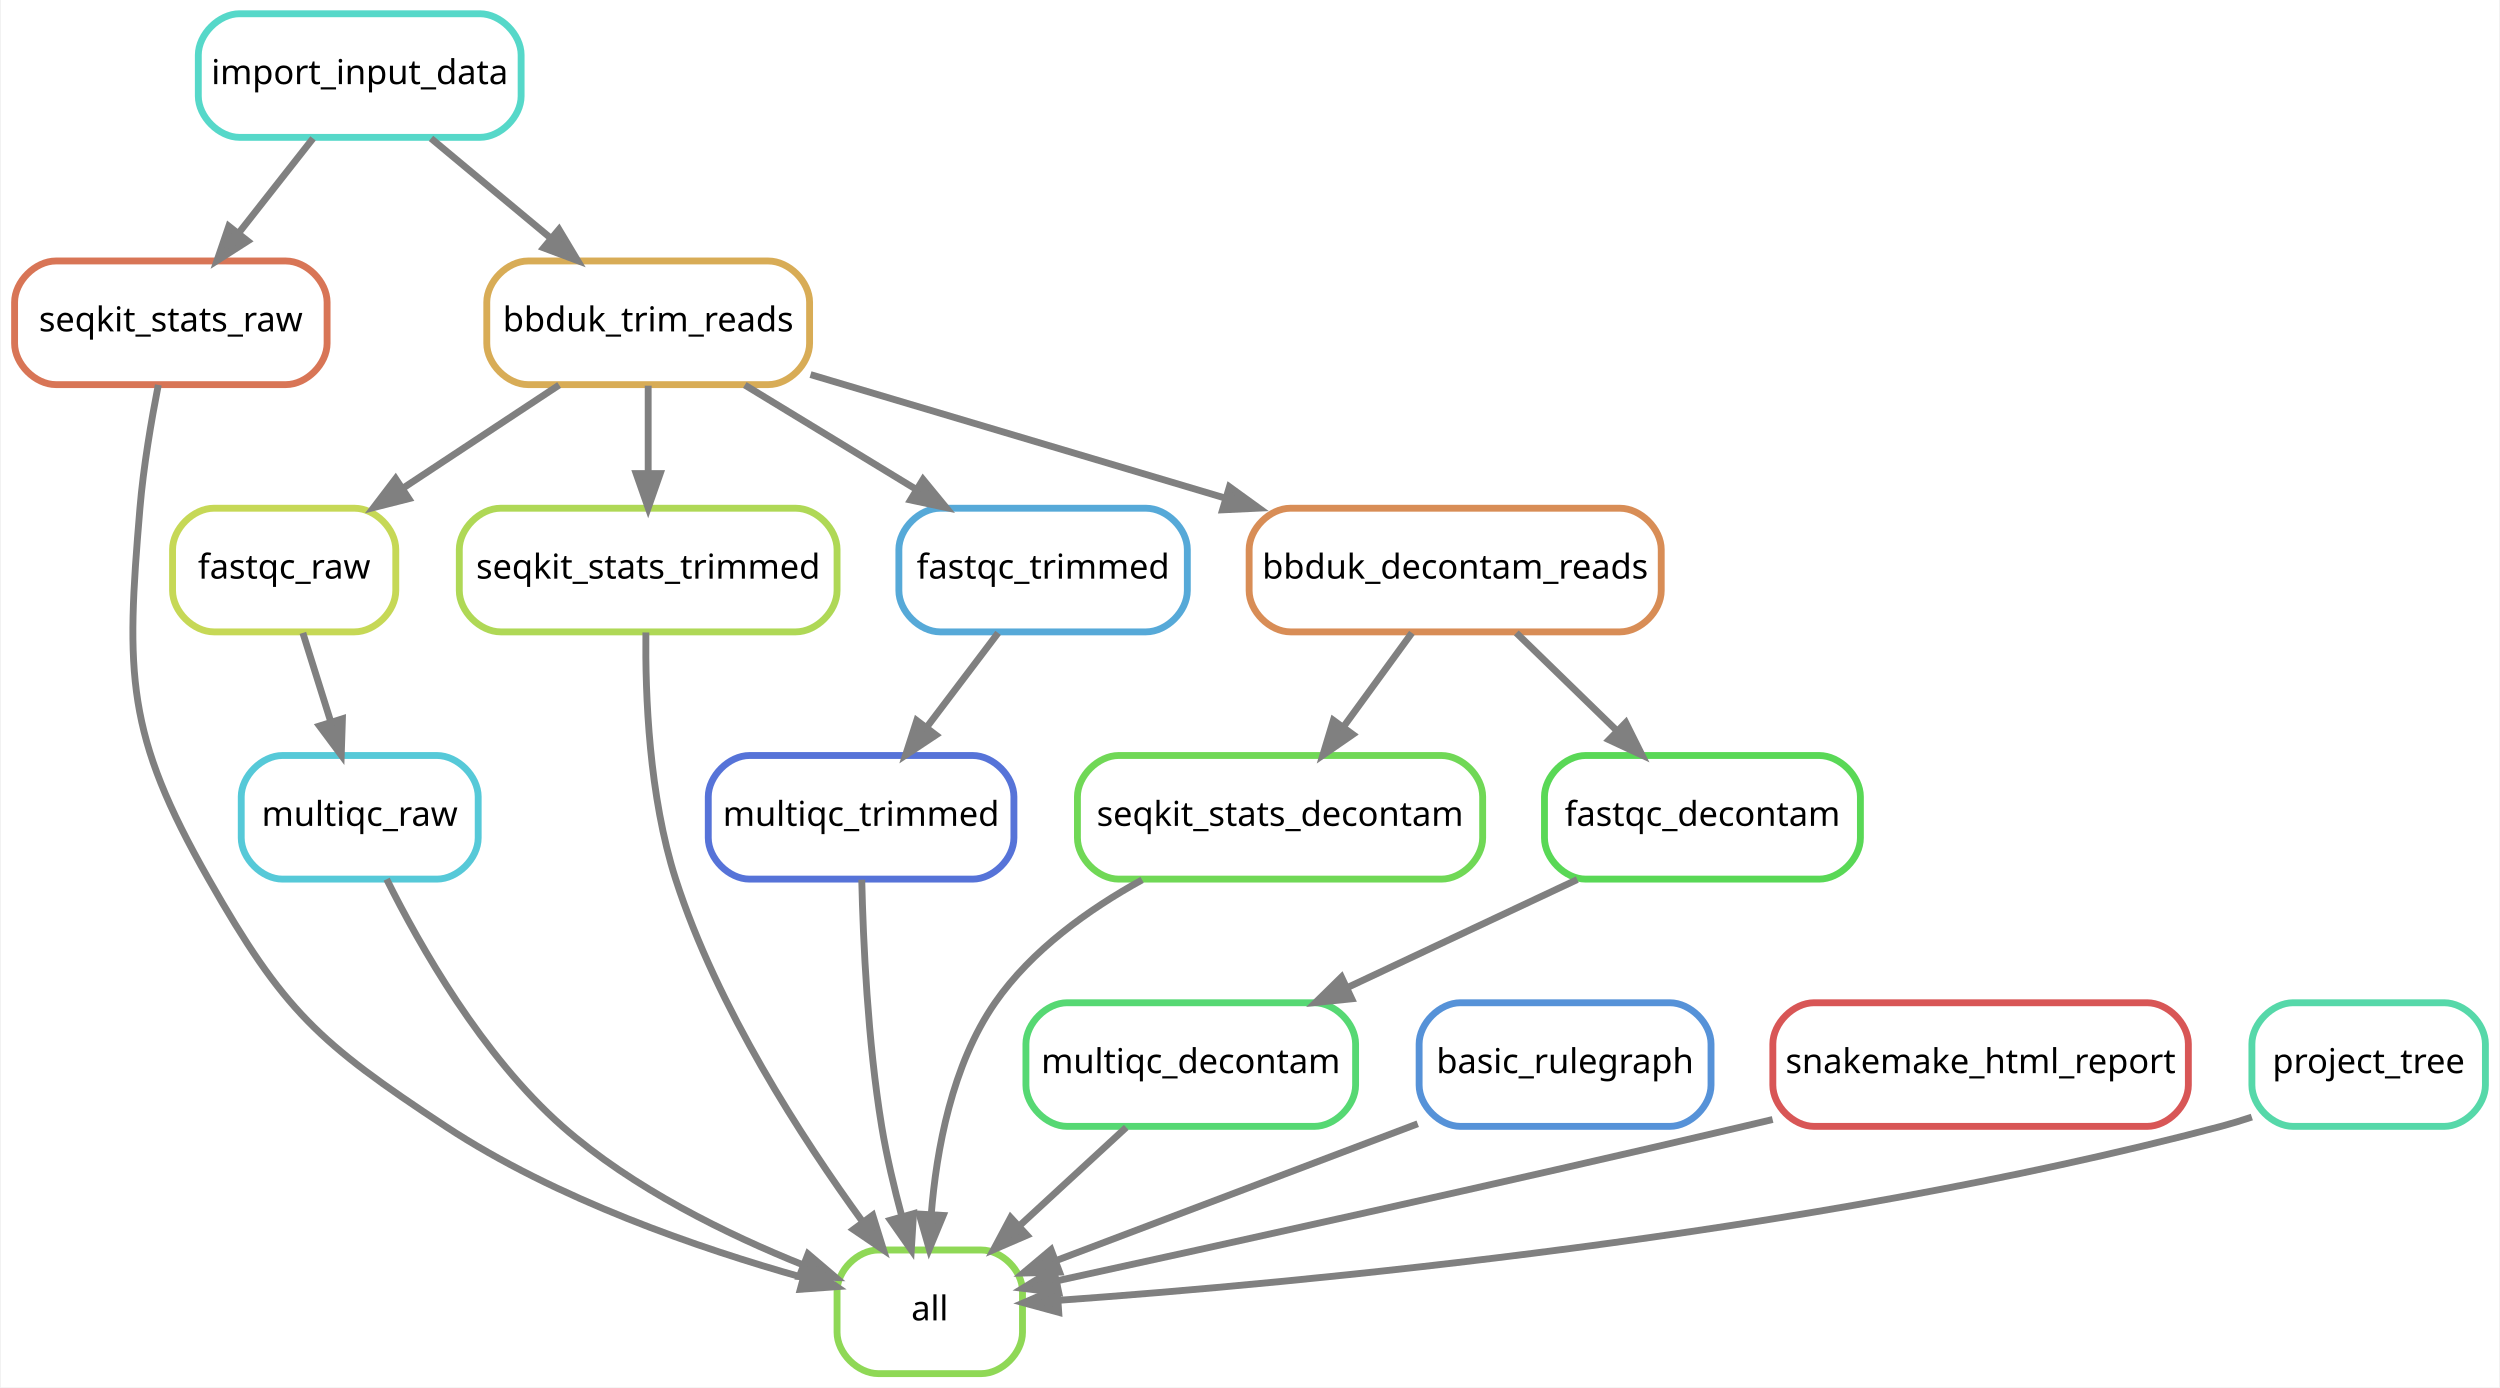
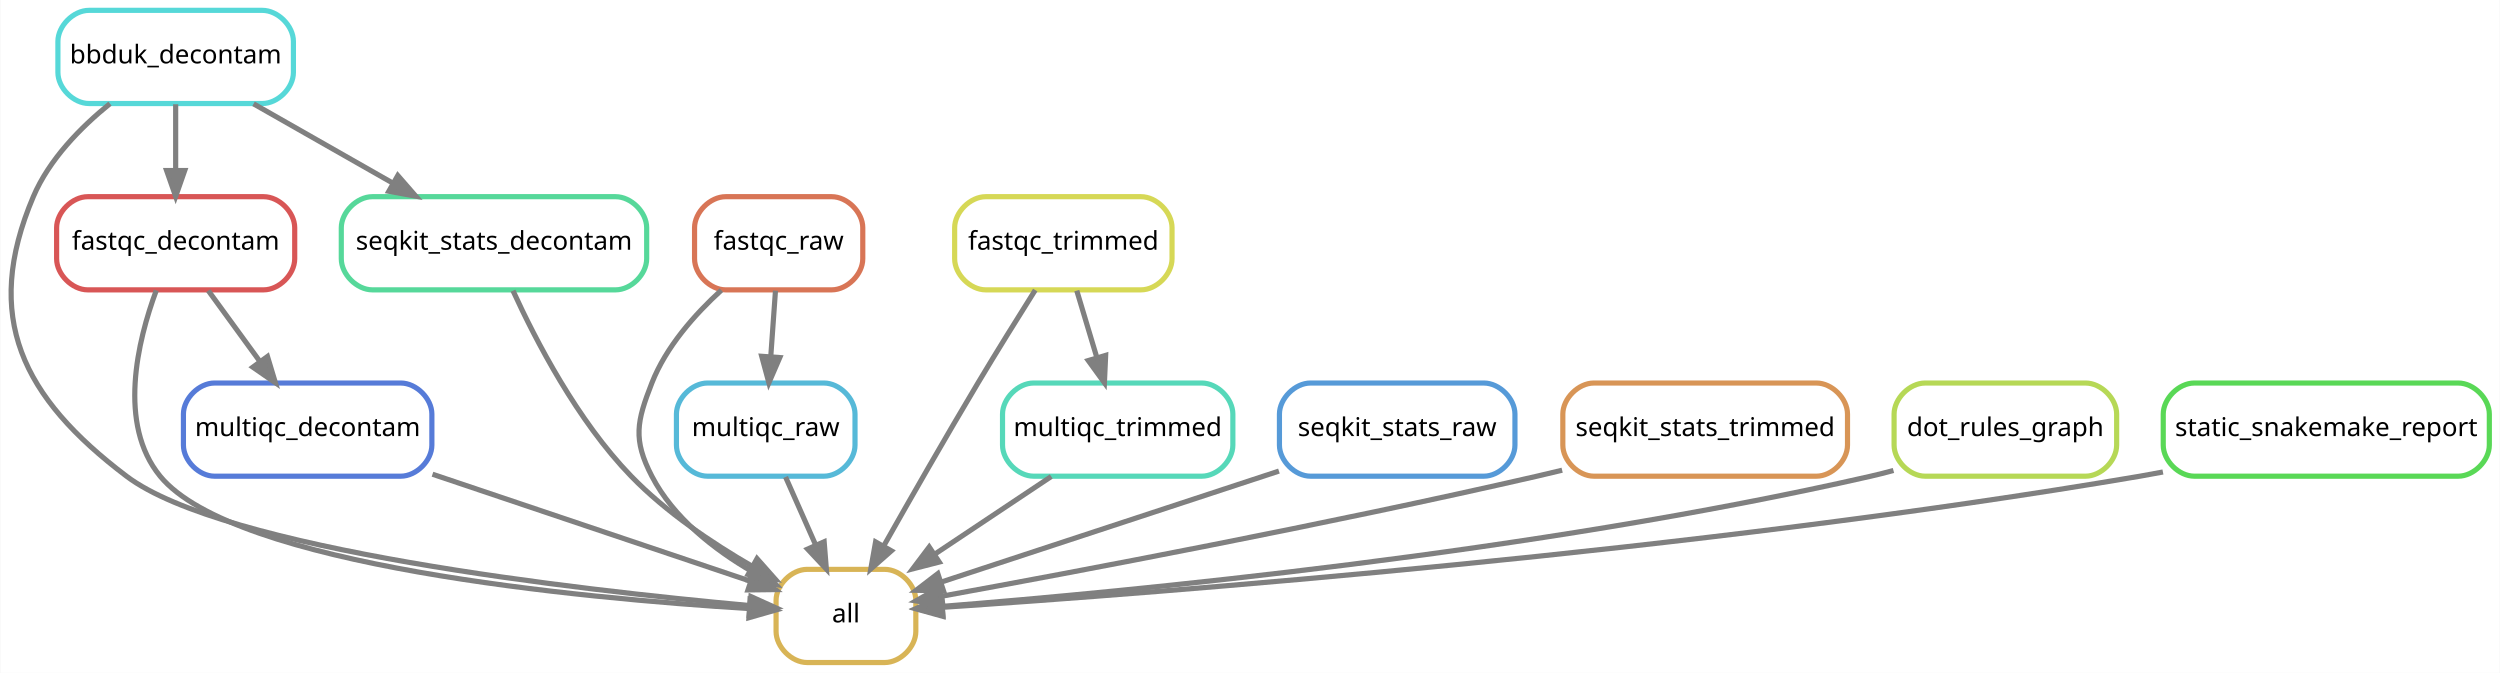
- <svg xmlns="http://www.w3.org/2000/svg" width="728pt" height="404pt" viewBox="0.00 0.00 727.50 404.00">
-   <g id="graph0" class="graph" transform="scale(1 1) rotate(0) translate(4 400)">
-     <polygon fill="white" stroke="none" points="-4,4 -4,-400 723.5,-400 723.5,4 -4,4" />
+ <svg xmlns="http://www.w3.org/2000/svg" width="966pt" height="260pt" viewBox="0.00 0.00 965.75 260.00">
+   <g id="graph0" class="graph" transform="scale(1 1) rotate(0) translate(4 256)">
+     <polygon fill="white" stroke="none" points="-4,4 -4,-256 961.75,-256 961.75,4 -4,4" />
    <g id="node1" class="node">
-       <path fill="none" stroke="#8fd856" stroke-width="2" d="M281.5,-36C281.5,-36 251.5,-36 251.5,-36 245.5,-36 239.5,-30 239.5,-24 239.5,-24 239.5,-12 239.5,-12 239.5,-6 245.5,0 251.5,0 251.5,0 281.5,0 281.5,0 287.5,0 293.5,-6 293.5,-12 293.5,-12 293.5,-24 293.5,-24 293.5,-30 287.5,-36 281.5,-36" />
-       <text text-anchor="middle" x="266.5" y="-15.5" font-family="sans" font-size="10.00">all</text>
+       <path fill="none" stroke="#d8b456" stroke-width="2" d="M337.75,-36C337.75,-36 307.75,-36 307.75,-36 301.75,-36 295.75,-30 295.75,-24 295.75,-24 295.75,-12 295.75,-12 295.75,-6 301.75,0 307.75,0 307.75,0 337.75,0 337.75,0 343.75,0 349.75,-6 349.75,-12 349.75,-12 349.75,-24 349.75,-24 349.75,-30 343.75,-36 337.75,-36" />
+       <text text-anchor="middle" x="322.75" y="-15.5" font-family="sans" font-size="10.00">all</text>
    </g>
    <g id="node2" class="node">
-       <path fill="none" stroke="#d87556" stroke-width="2" d="M79,-324C79,-324 12,-324 12,-324 6,-324 0,-318 0,-312 0,-312 0,-300 0,-300 0,-294 6,-288 12,-288 12,-288 79,-288 79,-288 85,-288 91,-294 91,-300 91,-300 91,-312 91,-312 91,-318 85,-324 79,-324" />
-       <text text-anchor="middle" x="45.5" y="-303.5" font-family="sans" font-size="10.00">seqkit_stats_raw</text>
+       <path fill="none" stroke="#56d8d8" stroke-width="2" d="M97.25,-252C97.25,-252 30.25,-252 30.25,-252 24.25,-252 18.25,-246 18.25,-240 18.25,-240 18.25,-228 18.25,-228 18.25,-222 24.25,-216 30.25,-216 30.25,-216 97.25,-216 97.25,-216 103.25,-216 109.25,-222 109.25,-228 109.25,-228 109.25,-240 109.25,-240 109.25,-246 103.25,-252 97.25,-252" />
+       <text text-anchor="middle" x="63.75" y="-231.5" font-family="sans" font-size="10.00">bbduk_decontam</text>
+     </g>
+     <g id="edge9" class="edge">
+       <path fill="none" stroke="grey" stroke-width="2" d="M38.37,-215.95C27.04,-206.79 14.87,-194.4 8.75,-180 -11.04,-133.44 4.4,-102.53 44.75,-72 82.22,-43.65 218.89,-28.08 285.6,-22.01" />
+       <polygon fill="grey" stroke="grey" stroke-width="2" points="286.03,-25.49 295.69,-21.12 285.42,-18.52 286.03,-25.49" />
+     </g>
+     <g id="node5" class="node">
+       <path fill="none" stroke="#d85656" stroke-width="2" d="M97.75,-180C97.75,-180 29.75,-180 29.75,-180 23.75,-180 17.75,-174 17.75,-168 17.75,-168 17.75,-156 17.75,-156 17.75,-150 23.75,-144 29.75,-144 29.75,-144 97.75,-144 97.75,-144 103.75,-144 109.75,-150 109.75,-156 109.75,-156 109.75,-168 109.75,-168 109.75,-174 103.75,-180 97.75,-180" />
+       <text text-anchor="middle" x="63.75" y="-159.5" font-family="sans" font-size="10.00">fastqc_decontam</text>
+     </g>
+     <g id="edge13" class="edge">
+       <path fill="none" stroke="grey" stroke-width="2" d="M63.75,-215.7C63.75,-207.98 63.75,-198.71 63.75,-190.11" />
+       <polygon fill="grey" stroke="grey" stroke-width="2" points="67.25,-190.1 63.75,-180.1 60.25,-190.1 67.25,-190.1" />
+     </g>
+     <g id="node10" class="node">
+       <path fill="none" stroke="#56d89a" stroke-width="2" d="M233.75,-180C233.75,-180 139.75,-180 139.75,-180 133.75,-180 127.75,-174 127.75,-168 127.75,-168 127.75,-156 127.75,-156 127.75,-150 133.75,-144 139.75,-144 139.75,-144 233.75,-144 233.75,-144 239.75,-144 245.75,-150 245.75,-156 245.75,-156 245.75,-168 245.75,-168 245.75,-174 239.75,-180 233.75,-180" />
+       <text text-anchor="middle" x="186.75" y="-159.5" font-family="sans" font-size="10.00">seqkit_stats_decontam</text>
+     </g>
+     <g id="edge16" class="edge">
+       <path fill="none" stroke="grey" stroke-width="2" d="M93.84,-215.88C110.07,-206.64 130.29,-195.13 147.72,-185.21" />
+       <polygon fill="grey" stroke="grey" stroke-width="2" points="149.59,-188.18 156.55,-180.19 146.12,-182.09 149.59,-188.18" />
+     </g>
+     <g id="node3" class="node">
+       <path fill="none" stroke="#d87556" stroke-width="2" d="M317.25,-180C317.25,-180 276.25,-180 276.25,-180 270.25,-180 264.25,-174 264.25,-168 264.25,-168 264.25,-156 264.25,-156 264.25,-150 270.25,-144 276.25,-144 276.25,-144 317.25,-144 317.25,-144 323.25,-144 329.25,-150 329.25,-156 329.25,-156 329.25,-168 329.25,-168 329.25,-174 323.25,-180 317.25,-180" />
+       <text text-anchor="middle" x="296.75" y="-159.5" font-family="sans" font-size="10.00">fastqc_raw</text>
+     </g>
+     <g id="edge2" class="edge">
+       <path fill="none" stroke="grey" stroke-width="2" d="M274.6,-143.87C264.34,-134.52 253.23,-122 247.75,-108 241.92,-93.1 240.39,-86.21 247.75,-72 256.07,-55.94 271.75,-43.7 286.62,-35.06" />
+       <polygon fill="grey" stroke="grey" stroke-width="2" points="288.58,-37.98 295.71,-30.14 285.25,-31.82 288.58,-37.98" />
+     </g>
+     <g id="node7" class="node">
+       <path fill="none" stroke="#56b9d8" stroke-width="2" d="M314.25,-108C314.25,-108 269.25,-108 269.25,-108 263.25,-108 257.25,-102 257.25,-96 257.25,-96 257.25,-84 257.25,-84 257.25,-78 263.25,-72 269.25,-72 269.25,-72 314.25,-72 314.25,-72 320.25,-72 326.25,-78 326.25,-84 326.25,-84 326.25,-96 326.25,-96 326.25,-102 320.25,-108 314.25,-108" />
+       <text text-anchor="middle" x="291.75" y="-87.5" font-family="sans" font-size="10.00">multiqc_raw</text>
+     </g>
+     <g id="edge14" class="edge">
+       <path fill="none" stroke="grey" stroke-width="2" d="M295.52,-143.7C294.97,-135.98 294.3,-126.71 293.69,-118.11" />
+       <polygon fill="grey" stroke="grey" stroke-width="2" points="297.18,-117.83 292.97,-108.1 290.2,-118.33 297.18,-117.83" />
+     </g>
+     <g id="node4" class="node">
+       <path fill="none" stroke="#d6d856" stroke-width="2" d="M436.75,-180C436.75,-180 376.75,-180 376.75,-180 370.75,-180 364.75,-174 364.75,-168 364.75,-168 364.75,-156 364.75,-156 364.75,-150 370.75,-144 376.75,-144 376.75,-144 436.75,-144 436.75,-144 442.75,-144 448.75,-150 448.75,-156 448.75,-156 448.75,-168 448.75,-168 448.75,-174 442.75,-180 436.75,-180" />
+       <text text-anchor="middle" x="406.75" y="-159.5" font-family="sans" font-size="10.00">fastqc_trimmed</text>
+     </g>
+     <g id="edge3" class="edge">
+       <path fill="none" stroke="grey" stroke-width="2" d="M395.89,-143.91C389.38,-133.57 380.98,-120.1 373.75,-108 361.27,-87.1 347.57,-63.15 337.52,-45.36" />
+       <polygon fill="grey" stroke="grey" stroke-width="2" points="340.3,-43.16 332.35,-36.17 334.2,-46.6 340.3,-43.16" />
+     </g>
+     <g id="node9" class="node">
+       <path fill="none" stroke="#56d8b9" stroke-width="2" d="M460.25,-108C460.25,-108 395.25,-108 395.25,-108 389.25,-108 383.25,-102 383.25,-96 383.25,-96 383.25,-84 383.25,-84 383.25,-78 389.25,-72 395.25,-72 395.25,-72 460.25,-72 460.25,-72 466.25,-72 472.25,-78 472.25,-84 472.25,-84 472.25,-96 472.25,-96 472.25,-102 466.25,-108 460.25,-108" />
+       <text text-anchor="middle" x="427.75" y="-87.5" font-family="sans" font-size="10.00">multiqc_trimmed</text>
+     </g>
+     <g id="edge15" class="edge">
+       <path fill="none" stroke="grey" stroke-width="2" d="M411.94,-143.7C414.28,-135.9 417.1,-126.51 419.7,-117.83" />
+       <polygon fill="grey" stroke="grey" stroke-width="2" points="423.1,-118.69 422.62,-108.1 416.39,-116.68 423.1,-118.69" />
    </g>
    <g id="edge1" class="edge">
-       <path fill="none" stroke="grey" stroke-width="2" d="M41.85,-287.91C39.82,-277.57 37.52,-264.09 36.5,-252 32.4,-203.36 32.35,-186.42 56.5,-144 78.43,-105.48 88.5,-96.4 125.5,-72 157.72,-50.75 199.66,-36.38 229.4,-28.03" />
-       <polygon fill="grey" stroke="grey" stroke-width="2" points="230.64,-31.32 239.37,-25.32 228.8,-24.56 230.64,-31.32" />
+       <path fill="none" stroke="grey" stroke-width="2" d="M56.27,-143.81C49,-124.16 41.26,-92.12 57.75,-72 86.13,-37.39 219.4,-24.93 285.45,-20.83" />
+       <polygon fill="grey" stroke="grey" stroke-width="2" points="285.68,-24.32 295.45,-20.24 285.26,-17.33 285.68,-24.32" />
    </g>
-     <g id="node3" class="node">
-       <path fill="none" stroke="#56d8c9" stroke-width="2" d="M135.5,-396C135.5,-396 65.5,-396 65.5,-396 59.5,-396 53.5,-390 53.5,-384 53.5,-384 53.5,-372 53.5,-372 53.5,-366 59.5,-360 65.5,-360 65.5,-360 135.5,-360 135.5,-360 141.5,-360 147.5,-366 147.5,-372 147.5,-372 147.5,-384 147.5,-384 147.5,-390 141.5,-396 135.5,-396" />
-       <text text-anchor="middle" x="100.5" y="-375.5" font-family="sans" font-size="10.00">import_input_data</text>
+     <g id="node11" class="node">
+       <path fill="none" stroke="#567bd8" stroke-width="2" d="M150.75,-108C150.75,-108 78.75,-108 78.75,-108 72.75,-108 66.75,-102 66.75,-96 66.75,-96 66.75,-84 66.75,-84 66.75,-78 72.75,-72 78.75,-72 78.75,-72 150.75,-72 150.75,-72 156.75,-72 162.75,-78 162.75,-84 162.75,-84 162.75,-96 162.75,-96 162.75,-102 156.75,-108 150.75,-108" />
+       <text text-anchor="middle" x="114.75" y="-87.5" font-family="sans" font-size="10.00">multiqc_decontam</text>
+     </g>
+     <g id="edge17" class="edge">
+       <path fill="none" stroke="grey" stroke-width="2" d="M76.36,-143.7C82.35,-135.47 89.63,-125.48 96.23,-116.42" />
+       <polygon fill="grey" stroke="grey" stroke-width="2" points="99.23,-118.25 102.29,-108.1 93.57,-114.13 99.23,-118.25" />
+     </g>
+     <g id="node6" class="node">
+       <path fill="none" stroke="#569ad8" stroke-width="2" d="M569.25,-108C569.25,-108 502.25,-108 502.25,-108 496.25,-108 490.25,-102 490.25,-96 490.25,-96 490.25,-84 490.25,-84 490.25,-78 496.25,-72 502.25,-72 502.25,-72 569.25,-72 569.25,-72 575.25,-72 581.25,-78 581.25,-84 581.25,-84 581.25,-96 581.25,-96 581.25,-102 575.25,-108 569.25,-108" />
+       <text text-anchor="middle" x="535.75" y="-87.5" font-family="sans" font-size="10.00">seqkit_stats_raw</text>
+     </g>
+     <g id="edge11" class="edge">
+       <path fill="none" stroke="grey" stroke-width="2" d="M490.06,-73.98C451.06,-61.17 395.71,-42.98 359.52,-31.08" />
+       <polygon fill="grey" stroke="grey" stroke-width="2" points="360.45,-27.7 349.85,-27.91 358.26,-34.35 360.45,-27.7" />
    </g>
    <g id="edge10" class="edge">
-       <path fill="none" stroke="grey" stroke-width="2" d="M86.9,-359.7C80.38,-351.39 72.43,-341.28 65.25,-332.14" />
-       <polygon fill="grey" stroke="grey" stroke-width="2" points="67.87,-329.81 58.94,-324.1 62.37,-334.13 67.87,-329.81" />
+       <path fill="none" stroke="grey" stroke-width="2" d="M299.41,-71.7C302.94,-63.73 307.21,-54.1 311.12,-45.26" />
+       <polygon fill="grey" stroke="grey" stroke-width="2" points="314.33,-46.67 315.18,-36.1 307.93,-43.83 314.33,-46.67" />
    </g>
-     <g id="node6" class="node">
-       <path fill="none" stroke="#d8ac56" stroke-width="2" d="M219.5,-324C219.5,-324 149.5,-324 149.5,-324 143.5,-324 137.5,-318 137.5,-312 137.5,-312 137.5,-300 137.5,-300 137.5,-294 143.5,-288 149.5,-288 149.5,-288 219.5,-288 219.5,-288 225.5,-288 231.5,-294 231.5,-300 231.5,-300 231.5,-312 231.5,-312 231.5,-318 225.5,-324 219.5,-324" />
-       <text text-anchor="middle" x="184.5" y="-303.5" font-family="sans" font-size="10.00">bbduk_trim_reads</text>
+     <g id="node8" class="node">
+       <path fill="none" stroke="#d89556" stroke-width="2" d="M697.75,-108C697.75,-108 611.75,-108 611.75,-108 605.75,-108 599.75,-102 599.75,-96 599.75,-96 599.75,-84 599.75,-84 599.75,-78 605.75,-72 611.75,-72 611.75,-72 697.75,-72 697.75,-72 703.75,-72 709.75,-78 709.75,-84 709.75,-84 709.75,-96 709.75,-96 709.75,-102 703.75,-108 697.75,-108" />
+       <text text-anchor="middle" x="654.75" y="-87.5" font-family="sans" font-size="10.00">seqkit_stats_trimmed</text>
    </g>
-     <g id="edge13" class="edge">
-       <path fill="none" stroke="grey" stroke-width="2" d="M121.26,-359.7C131.74,-350.97 144.61,-340.24 156,-330.75" />
-       <polygon fill="grey" stroke="grey" stroke-width="2" points="158.53,-333.19 163.97,-324.1 154.05,-327.82 158.53,-333.19" />
+     <g id="edge4" class="edge">
+       <path fill="none" stroke="grey" stroke-width="2" d="M599.49,-74.31C596.2,-73.51 592.94,-72.73 589.75,-72 508.1,-53.24 411.49,-35.04 359.8,-25.63" />
+       <polygon fill="grey" stroke="grey" stroke-width="2" points="360.24,-22.15 349.77,-23.81 358.99,-29.04 360.24,-22.15" />
    </g>
-     <g id="node4" class="node">
-       <path fill="none" stroke="#56c9d8" stroke-width="2" d="M123,-180C123,-180 78,-180 78,-180 72,-180 66,-174 66,-168 66,-168 66,-156 66,-156 66,-150 72,-144 78,-144 78,-144 123,-144 123,-144 129,-144 135,-150 135,-156 135,-156 135,-168 135,-168 135,-174 129,-180 123,-180" />
-       <text text-anchor="middle" x="100.5" y="-159.5" font-family="sans" font-size="10.00">multiqc_raw</text>
+     <g id="edge8" class="edge">
+       <path fill="none" stroke="grey" stroke-width="2" d="M402.07,-71.88C388.46,-62.81 371.58,-51.55 356.89,-41.76" />
+       <polygon fill="grey" stroke="grey" stroke-width="2" points="358.8,-38.82 348.54,-36.19 354.92,-44.65 358.8,-38.82" />
+     </g>
+     <g id="edge7" class="edge">
+       <path fill="none" stroke="grey" stroke-width="2" d="M194.09,-143.68C202.86,-124.49 218.97,-93.44 239.75,-72 253.18,-58.15 270.9,-46.21 286.52,-37.19" />
+       <polygon fill="grey" stroke="grey" stroke-width="2" points="288.39,-40.15 295.42,-32.22 284.98,-34.04 288.39,-40.15" />
+     </g>
+     <g id="edge12" class="edge">
+       <path fill="none" stroke="grey" stroke-width="2" d="M162.99,-72.76C200.46,-60.16 251.63,-42.93 285.87,-31.41" />
+       <polygon fill="grey" stroke="grey" stroke-width="2" points="287.12,-34.69 295.48,-28.18 284.89,-28.05 287.12,-34.69" />
+     </g>
+     <g id="node12" class="node">
+       <path fill="none" stroke="#b6d856" stroke-width="2" d="M801.75,-108C801.75,-108 739.75,-108 739.75,-108 733.75,-108 727.75,-102 727.75,-96 727.75,-96 727.75,-84 727.75,-84 727.75,-78 733.75,-72 739.75,-72 739.75,-72 801.75,-72 801.75,-72 807.75,-72 813.75,-78 813.75,-84 813.75,-84 813.75,-96 813.75,-96 813.75,-102 807.75,-108 801.75,-108" />
+       <text text-anchor="middle" x="770.75" y="-87.5" font-family="sans" font-size="10.00">dot_rules_graph</text>
+     </g>
+     <g id="edge5" class="edge">
+       <path fill="none" stroke="grey" stroke-width="2" d="M727.51,-74.21C724.56,-73.4 721.62,-72.66 718.75,-72 588.82,-42.33 430.86,-27.34 360.13,-21.71" />
+       <polygon fill="grey" stroke="grey" stroke-width="2" points="360.19,-18.2 349.94,-20.92 359.64,-25.18 360.19,-18.2" />
+     </g>
+     <g id="node13" class="node">
+       <path fill="none" stroke="#59d856" stroke-width="2" d="M945.75,-108C945.75,-108 843.75,-108 843.75,-108 837.75,-108 831.75,-102 831.75,-96 831.75,-96 831.75,-84 831.75,-84 831.75,-78 837.75,-72 843.75,-72 843.75,-72 945.75,-72 945.75,-72 951.75,-72 957.75,-78 957.75,-84 957.75,-84 957.75,-96 957.75,-96 957.75,-102 951.75,-108 945.75,-108" />
+       <text text-anchor="middle" x="894.75" y="-87.5" font-family="sans" font-size="10.00">static_snakemake_report</text>
    </g>
    <g id="edge6" class="edge">
-       <path fill="none" stroke="grey" stroke-width="2" d="M108.34,-143.98C118.03,-124.49 136.14,-92.6 159.5,-72 179.95,-53.97 207.64,-40.47 229.72,-31.61" />
-       <polygon fill="grey" stroke="grey" stroke-width="2" points="231.05,-34.85 239.11,-27.99 228.52,-28.32 231.05,-34.85" />
-     </g>
-     <g id="node5" class="node">
-       <path fill="none" stroke="#c6d856" stroke-width="2" d="M99,-252C99,-252 58,-252 58,-252 52,-252 46,-246 46,-240 46,-240 46,-228 46,-228 46,-222 52,-216 58,-216 58,-216 99,-216 99,-216 105,-216 111,-222 111,-228 111,-228 111,-240 111,-240 111,-246 105,-252 99,-252" />
-       <text text-anchor="middle" x="78.5" y="-231.5" font-family="sans" font-size="10.00">fastqc_raw</text>
-     </g>
-     <g id="edge11" class="edge">
-       <path fill="none" stroke="grey" stroke-width="2" d="M83.94,-215.7C86.39,-207.9 89.34,-198.51 92.07,-189.83" />
-       <polygon fill="grey" stroke="grey" stroke-width="2" points="95.46,-190.69 95.12,-180.1 88.79,-188.59 95.46,-190.69" />
-     </g>
-     <g id="edge12" class="edge">
-       <path fill="none" stroke="grey" stroke-width="2" d="M158.57,-287.88C144.84,-278.81 127.79,-267.55 112.96,-257.76" />
-       <polygon fill="grey" stroke="grey" stroke-width="2" points="114.8,-254.78 104.53,-252.19 110.95,-260.62 114.8,-254.78" />
-     </g>
-     <g id="node7" class="node">
-       <path fill="none" stroke="#afd856" stroke-width="2" d="M227.5,-252C227.5,-252 141.5,-252 141.5,-252 135.5,-252 129.5,-246 129.5,-240 129.5,-240 129.5,-228 129.5,-228 129.5,-222 135.5,-216 141.5,-216 141.5,-216 227.5,-216 227.5,-216 233.5,-216 239.5,-222 239.5,-228 239.5,-228 239.5,-240 239.5,-240 239.5,-246 233.5,-252 227.5,-252" />
-       <text text-anchor="middle" x="184.5" y="-231.5" font-family="sans" font-size="10.00">seqkit_stats_trimmed</text>
-     </g>
-     <g id="edge14" class="edge">
-       <path fill="none" stroke="grey" stroke-width="2" d="M184.5,-287.7C184.5,-279.98 184.5,-270.71 184.5,-262.11" />
-       <polygon fill="grey" stroke="grey" stroke-width="2" points="188,-262.1 184.5,-252.1 181,-262.1 188,-262.1" />
-     </g>
-     <g id="node9" class="node">
-       <path fill="none" stroke="#56a9d8" stroke-width="2" d="M329.5,-252C329.5,-252 269.5,-252 269.5,-252 263.5,-252 257.5,-246 257.5,-240 257.5,-240 257.5,-228 257.5,-228 257.5,-222 263.5,-216 269.5,-216 269.5,-216 329.5,-216 329.5,-216 335.5,-216 341.5,-222 341.5,-228 341.5,-228 341.5,-240 341.5,-240 341.5,-246 335.5,-252 329.5,-252" />
-       <text text-anchor="middle" x="299.5" y="-231.5" font-family="sans" font-size="10.00">fastqc_trimmed</text>
-     </g>
-     <g id="edge16" class="edge">
-       <path fill="none" stroke="grey" stroke-width="2" d="M212.63,-287.88C227.67,-278.72 246.37,-267.34 262.56,-257.48" />
-       <polygon fill="grey" stroke="grey" stroke-width="2" points="264.54,-260.38 271.26,-252.19 260.9,-254.4 264.54,-260.38" />
-     </g>
-     <g id="node11" class="node">
-       <path fill="none" stroke="#d88d56" stroke-width="2" d="M467.5,-252C467.5,-252 371.5,-252 371.5,-252 365.5,-252 359.5,-246 359.5,-240 359.5,-240 359.5,-228 359.5,-228 359.5,-222 365.5,-216 371.5,-216 371.5,-216 467.5,-216 467.5,-216 473.5,-216 479.5,-222 479.5,-228 479.5,-228 479.5,-240 479.5,-240 479.5,-246 473.5,-252 467.5,-252" />
-       <text text-anchor="middle" x="419.5" y="-231.5" font-family="sans" font-size="10.00">bbduk_decontam_reads</text>
-     </g>
-     <g id="edge18" class="edge">
-       <path fill="none" stroke="grey" stroke-width="2" d="M231.77,-290.92C266.49,-280.58 314.14,-266.39 352.74,-254.89" />
-       <polygon fill="grey" stroke="grey" stroke-width="2" points="353.76,-258.24 362.34,-252.03 351.76,-251.53 353.76,-258.24" />
-     </g>
-     <g id="edge3" class="edge">
-       <path fill="none" stroke="grey" stroke-width="2" d="M183.83,-215.83C183.62,-197.57 184.74,-168.07 192.5,-144 204.57,-106.59 229.37,-68.4 246.93,-44.25" />
-       <polygon fill="grey" stroke="grey" stroke-width="2" points="249.89,-46.13 253.03,-36.01 244.27,-41.96 249.89,-46.13" />
-     </g>
-     <g id="node8" class="node">
-       <path fill="none" stroke="#5673d8" stroke-width="2" d="M279,-180C279,-180 214,-180 214,-180 208,-180 202,-174 202,-168 202,-168 202,-156 202,-156 202,-150 208,-144 214,-144 214,-144 279,-144 279,-144 285,-144 291,-150 291,-156 291,-156 291,-168 291,-168 291,-174 285,-180 279,-180" />
-       <text text-anchor="middle" x="246.5" y="-159.5" font-family="sans" font-size="10.00">multiqc_trimmed</text>
-     </g>
-     <g id="edge9" class="edge">
-       <path fill="none" stroke="grey" stroke-width="2" d="M246.69,-143.83C247.11,-125.82 248.43,-96.76 252.5,-72 253.93,-63.32 256.15,-54 258.4,-45.63" />
-       <polygon fill="grey" stroke="grey" stroke-width="2" points="261.77,-46.58 261.12,-36.01 255.04,-44.68 261.77,-46.58" />
-     </g>
-     <g id="edge15" class="edge">
-       <path fill="none" stroke="grey" stroke-width="2" d="M286.4,-215.7C280.11,-207.39 272.45,-197.28 265.54,-188.14" />
-       <polygon fill="grey" stroke="grey" stroke-width="2" points="268.28,-185.96 259.45,-180.1 262.7,-190.19 268.28,-185.96" />
-     </g>
-     <g id="node10" class="node">
-       <path fill="none" stroke="#70d856" stroke-width="2" d="M415.5,-180C415.5,-180 321.5,-180 321.5,-180 315.5,-180 309.5,-174 309.5,-168 309.5,-168 309.5,-156 309.5,-156 309.5,-150 315.5,-144 321.5,-144 321.5,-144 415.5,-144 415.5,-144 421.5,-144 427.5,-150 427.5,-156 427.5,-156 427.5,-168 427.5,-168 427.5,-174 421.5,-180 415.5,-180" />
-       <text text-anchor="middle" x="368.5" y="-159.5" font-family="sans" font-size="10.00">seqkit_stats_decontam</text>
-     </g>
-     <g id="edge4" class="edge">
-       <path fill="none" stroke="grey" stroke-width="2" d="M328.33,-143.79C312.74,-135.19 296.12,-123.31 285.5,-108 272.95,-89.9 268.43,-65.12 266.92,-46.3" />
-       <polygon fill="grey" stroke="grey" stroke-width="2" points="270.41,-46.06 266.35,-36.27 263.42,-46.46 270.41,-46.06" />
-     </g>
-     <g id="edge17" class="edge">
-       <path fill="none" stroke="grey" stroke-width="2" d="M406.89,-215.7C400.9,-207.47 393.62,-197.48 387.02,-188.42" />
-       <polygon fill="grey" stroke="grey" stroke-width="2" points="389.68,-186.13 380.96,-180.1 384.02,-190.25 389.68,-186.13" />
-     </g>
-     <g id="node13" class="node">
-       <path fill="none" stroke="#59d856" stroke-width="2" d="M525.5,-180C525.5,-180 457.5,-180 457.5,-180 451.5,-180 445.5,-174 445.5,-168 445.5,-168 445.5,-156 445.5,-156 445.5,-150 451.5,-144 457.5,-144 457.5,-144 525.5,-144 525.5,-144 531.5,-144 537.5,-150 537.5,-156 537.5,-156 537.5,-168 537.5,-168 537.5,-174 531.5,-180 525.5,-180" />
-       <text text-anchor="middle" x="491.5" y="-159.5" font-family="sans" font-size="10.00">fastqc_decontam</text>
-     </g>
-     <g id="edge20" class="edge">
-       <path fill="none" stroke="grey" stroke-width="2" d="M437.3,-215.7C446.1,-207.14 456.88,-196.66 466.5,-187.3" />
-       <polygon fill="grey" stroke="grey" stroke-width="2" points="469.18,-189.58 473.91,-180.1 464.3,-184.57 469.18,-189.58" />
-     </g>
-     <g id="node12" class="node">
-       <path fill="none" stroke="#56d873" stroke-width="2" d="M378.5,-108C378.5,-108 306.5,-108 306.5,-108 300.5,-108 294.5,-102 294.5,-96 294.5,-96 294.5,-84 294.5,-84 294.5,-78 300.5,-72 306.5,-72 306.5,-72 378.5,-72 378.5,-72 384.5,-72 390.5,-78 390.5,-84 390.5,-84 390.5,-96 390.5,-96 390.5,-102 384.5,-108 378.5,-108" />
-       <text text-anchor="middle" x="342.5" y="-87.5" font-family="sans" font-size="10.00">multiqc_decontam</text>
-     </g>
-     <g id="edge5" class="edge">
-       <path fill="none" stroke="grey" stroke-width="2" d="M323.71,-71.7C314.33,-63.05 302.82,-52.45 292.59,-43.03" />
-       <polygon fill="grey" stroke="grey" stroke-width="2" points="294.8,-40.3 285.07,-36.1 290.05,-45.45 294.8,-40.3" />
-     </g>
-     <g id="edge19" class="edge">
-       <path fill="none" stroke="grey" stroke-width="2" d="M455.05,-143.88C434.86,-134.39 409.58,-122.51 388.09,-112.42" />
-       <polygon fill="grey" stroke="grey" stroke-width="2" points="389.37,-109.15 378.83,-108.07 386.39,-115.49 389.37,-109.15" />
-     </g>
-     <g id="node14" class="node">
-       <path fill="none" stroke="#5692d8" stroke-width="2" d="M482,-108C482,-108 421,-108 421,-108 415,-108 409,-102 409,-96 409,-96 409,-84 409,-84 409,-78 415,-72 421,-72 421,-72 482,-72 482,-72 488,-72 494,-78 494,-84 494,-84 494,-96 494,-96 494,-102 488,-108 482,-108" />
-       <text text-anchor="middle" x="451.5" y="-87.5" font-family="sans" font-size="10.00">basic_rulegraph</text>
-     </g>
-     <g id="edge8" class="edge">
-       <path fill="none" stroke="grey" stroke-width="2" d="M408.59,-72.76C376.62,-60.67 333.41,-44.32 303.07,-32.84" />
-       <polygon fill="grey" stroke="grey" stroke-width="2" points="304.29,-29.56 293.7,-29.29 301.81,-36.1 304.29,-29.56" />
-     </g>
-     <g id="node15" class="node">
-       <path fill="none" stroke="#d85656" stroke-width="2" d="M621,-108C621,-108 524,-108 524,-108 518,-108 512,-102 512,-96 512,-96 512,-84 512,-84 512,-78 518,-72 524,-72 524,-72 621,-72 621,-72 627,-72 633,-78 633,-84 633,-84 633,-96 633,-96 633,-102 627,-108 621,-108" />
-       <text text-anchor="middle" x="572.5" y="-87.5" font-family="sans" font-size="10.00">snakemake_html_report</text>
-     </g>
-     <g id="edge2" class="edge">
-       <path fill="none" stroke="grey" stroke-width="2" d="M511.94,-74C509.09,-73.32 506.26,-72.65 503.5,-72 432.91,-55.41 350.19,-37.19 303.51,-27.02" />
-       <polygon fill="grey" stroke="grey" stroke-width="2" points="304.07,-23.56 293.56,-24.85 302.58,-30.4 304.07,-23.56" />
-     </g>
-     <g id="node16" class="node">
-       <path fill="none" stroke="#56d8a9" stroke-width="2" d="M707.5,-108C707.5,-108 663.5,-108 663.5,-108 657.5,-108 651.5,-102 651.5,-96 651.5,-96 651.5,-84 651.5,-84 651.5,-78 657.5,-72 663.5,-72 663.5,-72 707.5,-72 707.5,-72 713.5,-72 719.5,-78 719.5,-84 719.5,-84 719.5,-96 719.5,-96 719.5,-102 713.5,-108 707.5,-108" />
-       <text text-anchor="middle" x="685.5" y="-87.5" font-family="sans" font-size="10.00">project_tree</text>
-     </g>
-     <g id="edge7" class="edge">
-       <path fill="none" stroke="grey" stroke-width="2" d="M651.48,-74.71C648.47,-73.7 645.45,-72.78 642.5,-72 521.2,-39.96 372.44,-26.26 304.1,-21.35" />
-       <polygon fill="grey" stroke="grey" stroke-width="2" points="304.05,-17.84 293.84,-20.63 303.57,-24.82 304.05,-17.84" />
+       <path fill="none" stroke="grey" stroke-width="2" d="M831.63,-73.62C828.63,-73.04 825.66,-72.5 822.75,-72 651.1,-42.76 443.39,-26.91 360.02,-21.33" />
+       <polygon fill="grey" stroke="grey" stroke-width="2" points="360.23,-17.84 350.02,-20.68 359.77,-24.83 360.23,-17.84" />
    </g>
  </g>
</svg>
